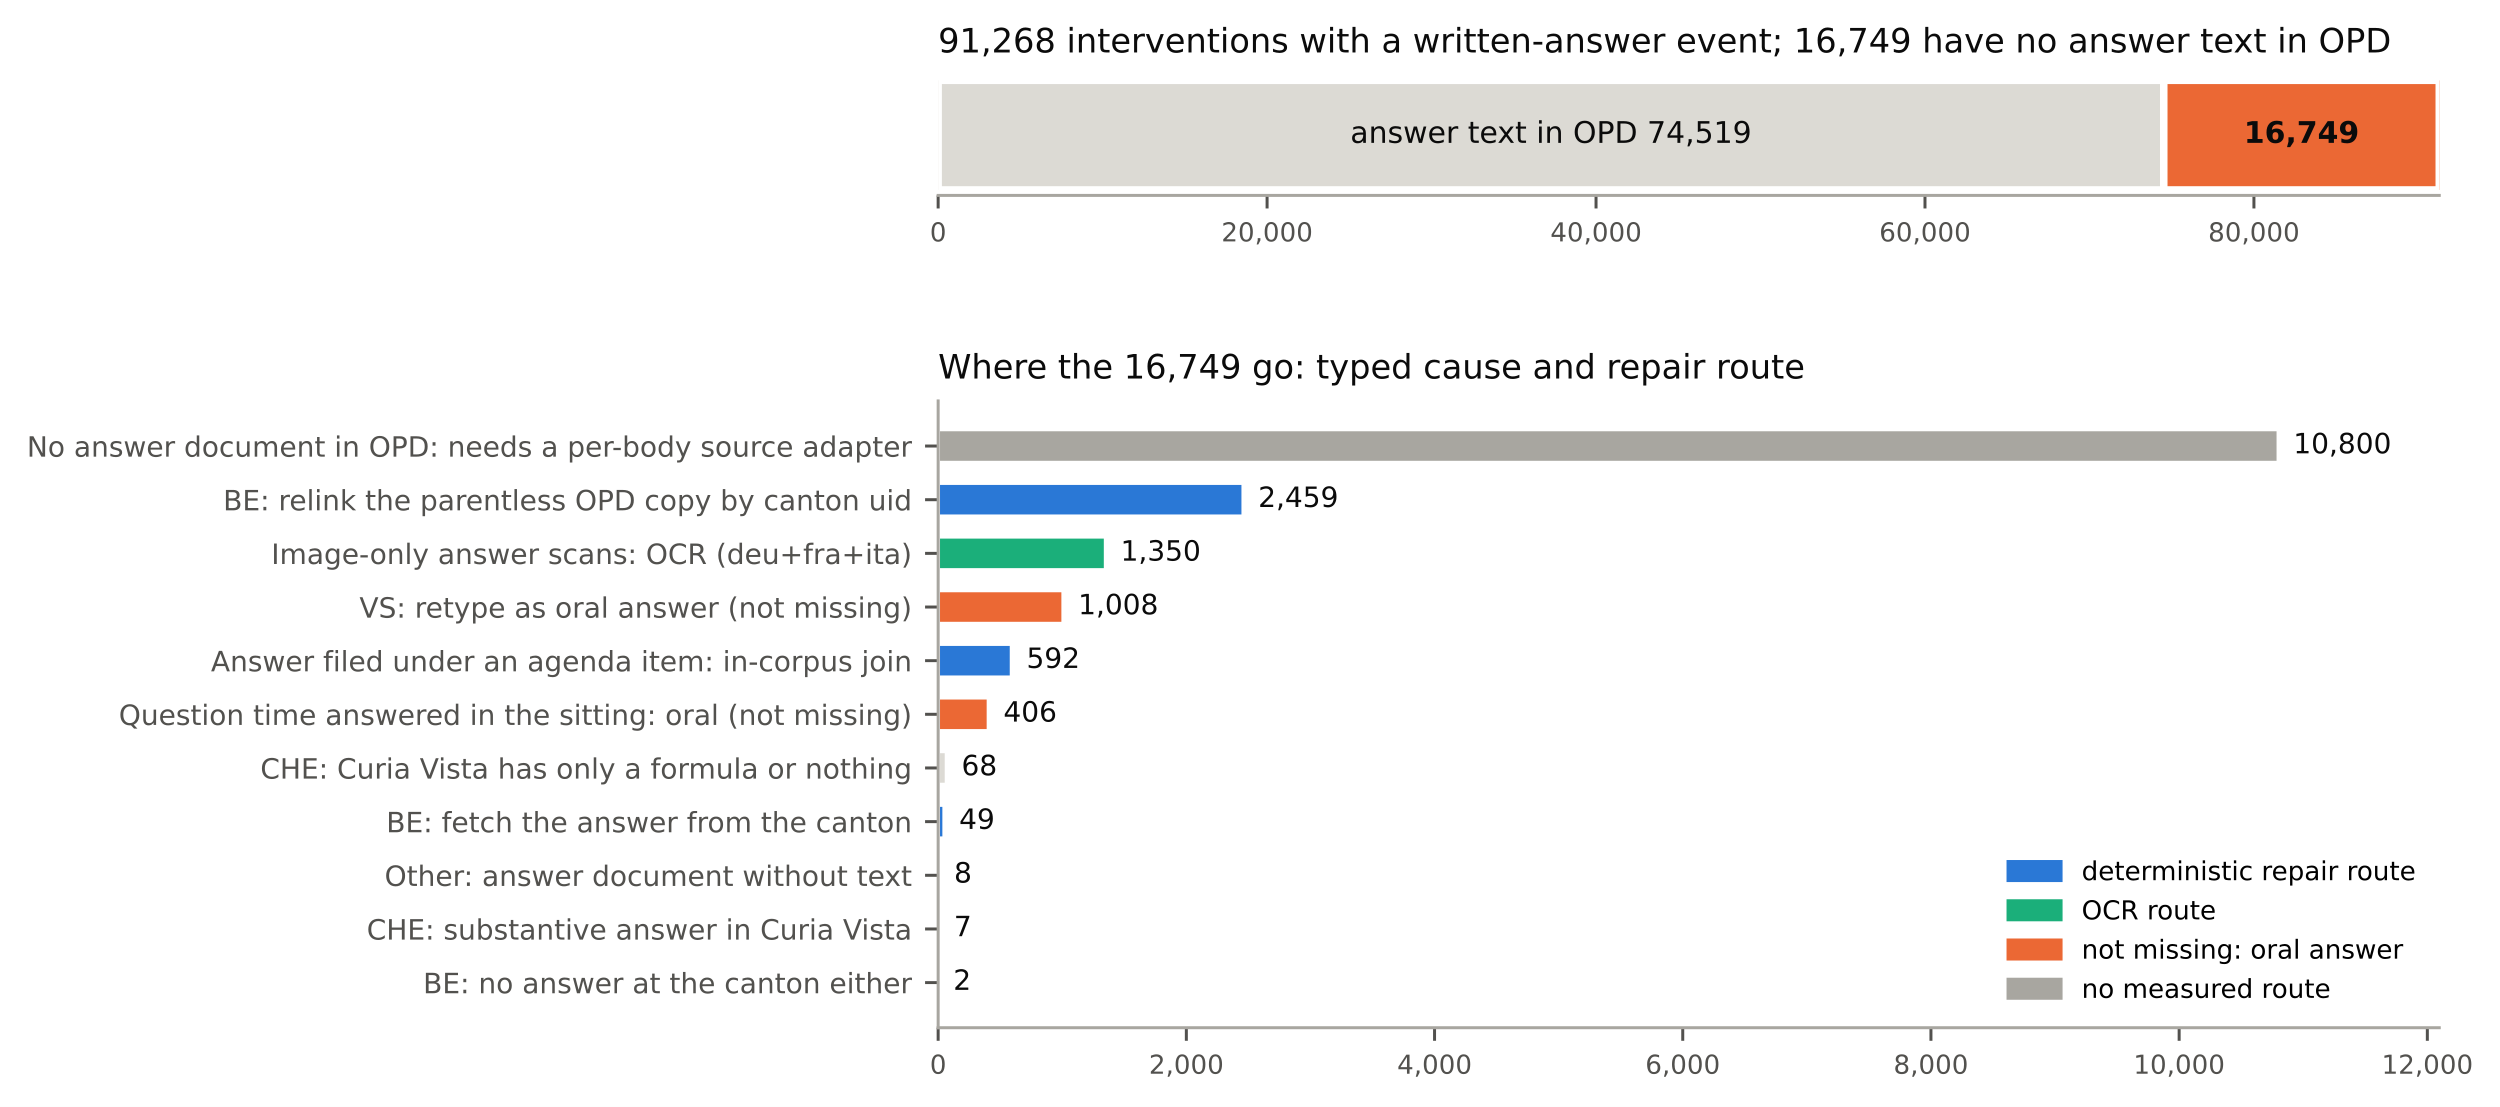
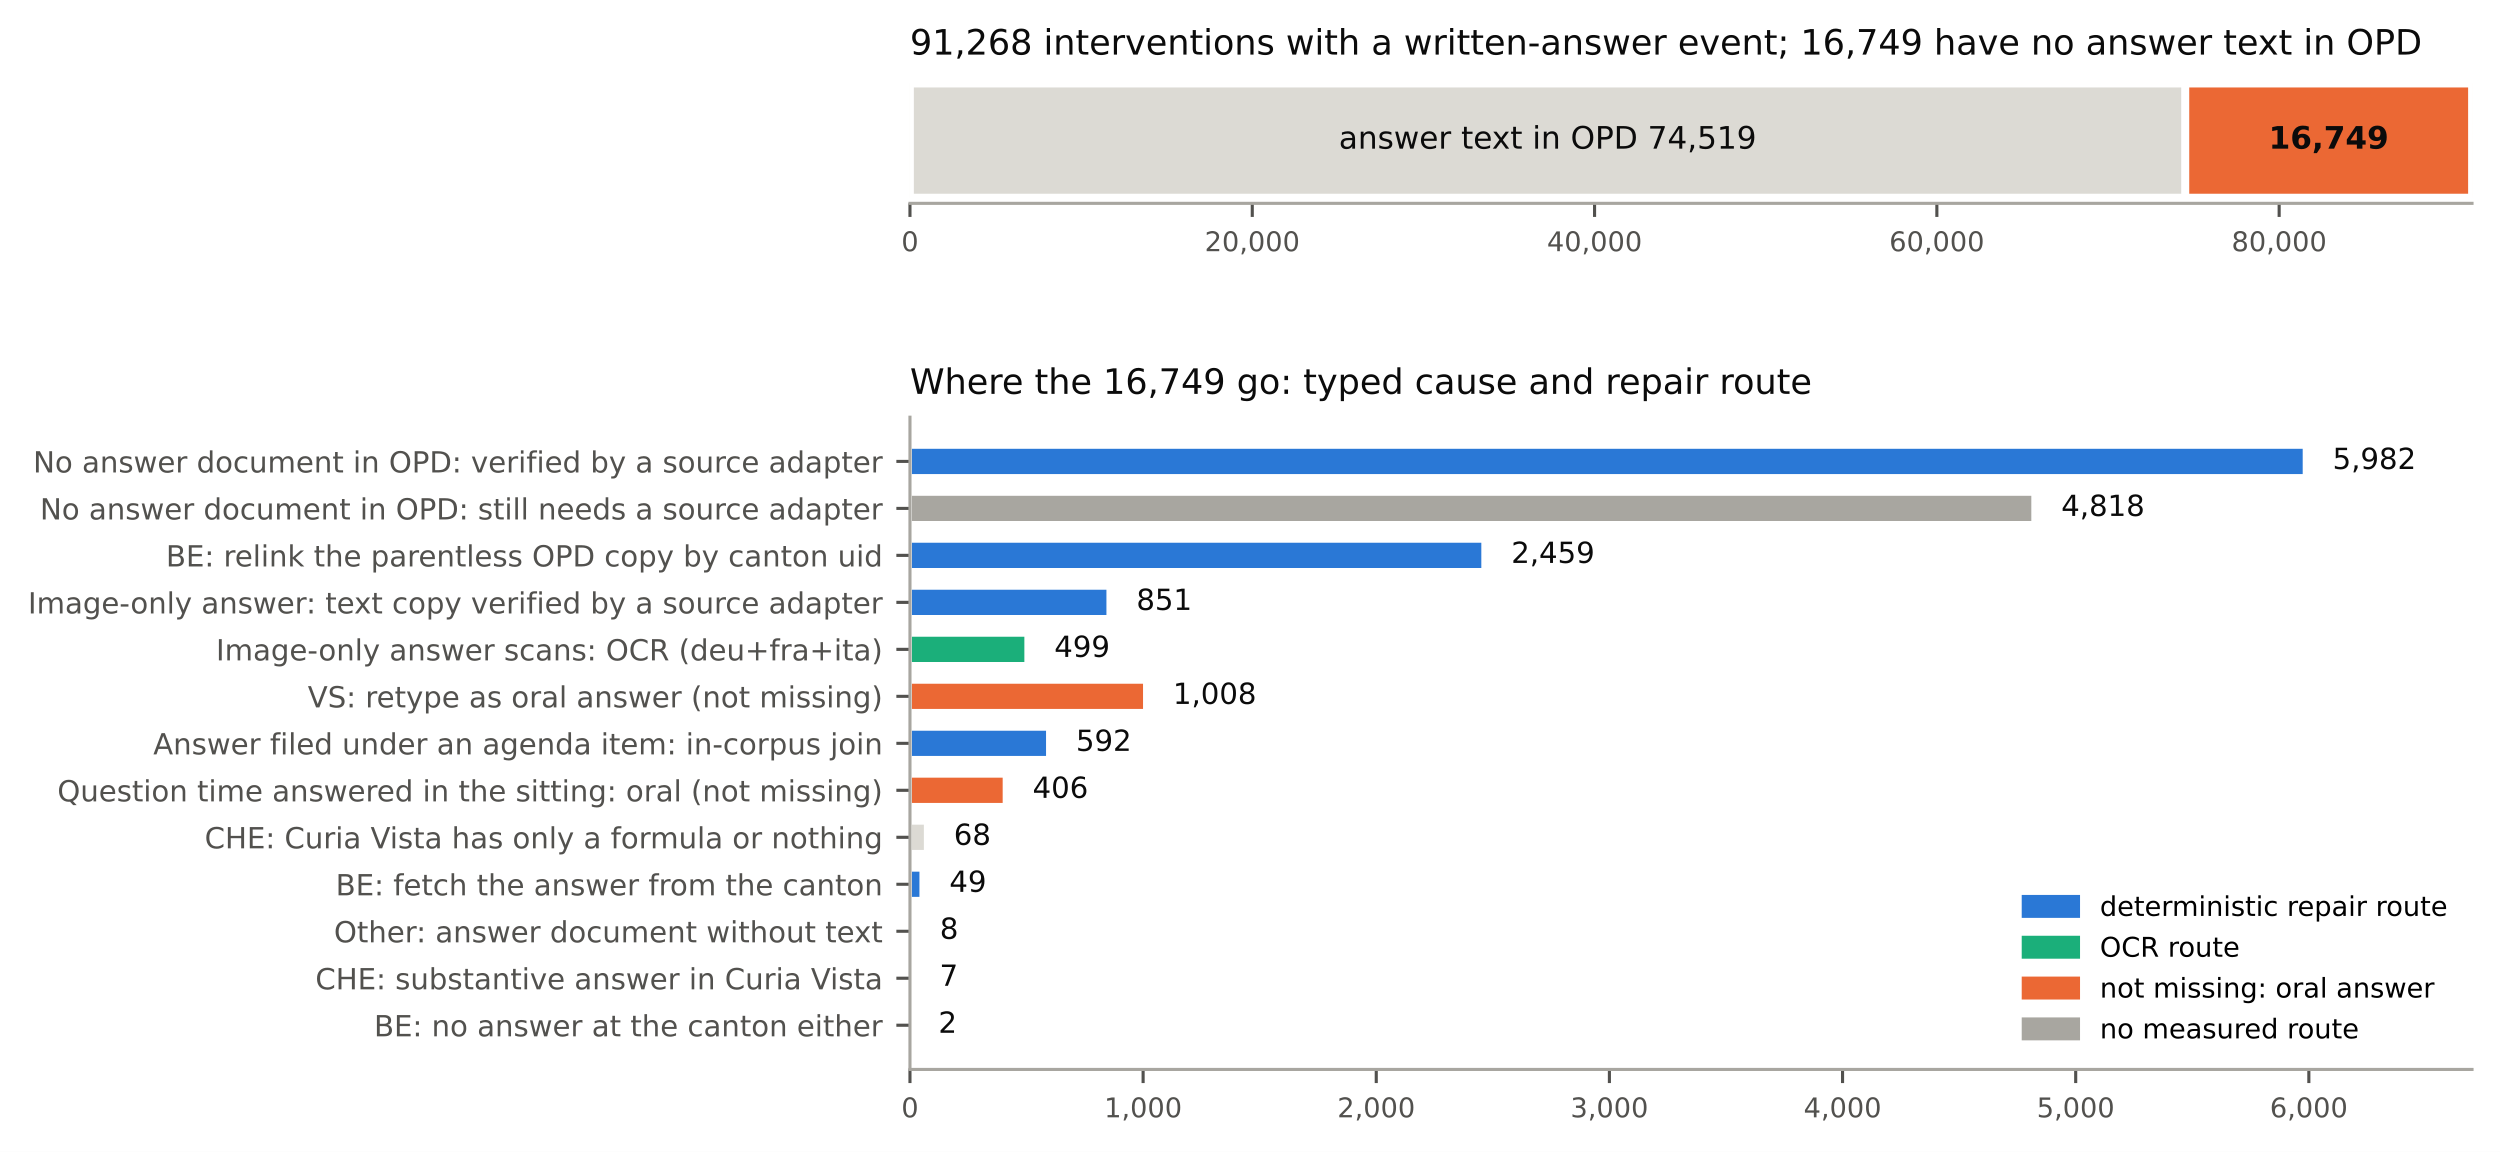
- <svg xmlns="http://www.w3.org/2000/svg" xmlns:xlink="http://www.w3.org/1999/xlink" width="669.107pt" height="296.263pt" viewBox="0 0 669.107 296.263" version="1.1">
+ <svg xmlns="http://www.w3.org/2000/svg" xmlns:xlink="http://www.w3.org/1999/xlink" width="643.005pt" height="296.263pt" viewBox="0 0 643.005 296.263" version="1.1">
  <defs>
    <style type="text/css">*{stroke-linejoin: round; stroke-linecap: butt}</style>
  </defs>
  <g id="figure_1">
    <g id="patch_1">
-       <path d="M 0 296.263  L 669.107 296.263  L 669.107 0  L 0 0  z " style="fill: #ffffff" />
+       <path d="M 0 296.263  L 643.005 296.263  L 643.005 0  L 0 0  z " style="fill: #ffffff" />
    </g>
    <g id="axes_1">
      <g id="patch_2">
-         <path d="M 251.089 52.3  L 652.849 52.3  L 652.849 20.039  L 251.089 20.039  z " style="fill: #ffffff" />
+         <path d="M 234.045 52.3  L 635.805 52.3  L 635.805 20.039  L 234.045 20.039  z " style="fill: #ffffff" />
      </g>
      <g id="patch_3">
-         <path d="M 251.089 50.833  L 579.12 50.833  L 579.12 21.505  L 251.089 21.505  z " clip-path="url(#p49eca5b227)" style="fill: #dcdad4; stroke: #ffffff; stroke-width: 2; stroke-linejoin: miter" />
+         <path d="M 234.045 50.833  L 562.076 50.833  L 562.076 21.505  L 234.045 21.505  z " clip-path="url(#pc0d82dc7ad)" style="fill: #dcdad4; stroke: #ffffff; stroke-width: 2; stroke-linejoin: miter" />
      </g>
      <g id="patch_4">
-         <path d="M 579.12 50.833  L 652.849 50.833  L 652.849 21.505  L 579.12 21.505  z " clip-path="url(#p49eca5b227)" style="fill: #eb6834; stroke: #ffffff; stroke-width: 2; stroke-linejoin: miter" />
+         <path d="M 562.076 50.833  L 635.805 50.833  L 635.805 21.505  L 562.076 21.505  z " clip-path="url(#pc0d82dc7ad)" style="fill: #eb6834; stroke: #ffffff; stroke-width: 2; stroke-linejoin: miter" />
      </g>
      <g id="matplotlib.axis_1">
        <g id="xtick_1">
          <g id="line2d_1">
            <defs>
-               <path id="macf5a3c491" d="M 0 0  L 0 3.5  " style="stroke: #52514e; stroke-width: 0.8" />
+               <path id="mb9e1daf8dc" d="M 0 0  L 0 3.5  " style="stroke: #52514e; stroke-width: 0.8" />
            </defs>
            <g>
-               <use xlink:href="#macf5a3c491" x="251.089" y="52.3" style="fill: #52514e; stroke: #52514e; stroke-width: 0.8" />
+               <use xlink:href="#mb9e1daf8dc" x="234.045" y="52.3" style="fill: #52514e; stroke: #52514e; stroke-width: 0.8" />
            </g>
          </g>
          <g id="text_1">
-             <text style="font-size: 7px; font-family: 'DejaVu Sans'; text-anchor: middle; fill: #52514e" x="251.089" y="64.618" transform="rotate(-0 251.0887 64.61805)">0</text>
+             <text style="font-size: 7px; font-family: 'DejaVu Sans'; text-anchor: middle; fill: #52514e" x="234.045" y="64.618" transform="rotate(-0 234.0449 64.61805)">0</text>
          </g>
        </g>
        <g id="xtick_2">
          <g id="line2d_2">
            <g>
-               <use xlink:href="#macf5a3c491" x="339.128" y="52.3" style="fill: #52514e; stroke: #52514e; stroke-width: 0.8" />
+               <use xlink:href="#mb9e1daf8dc" x="322.085" y="52.3" style="fill: #52514e; stroke: #52514e; stroke-width: 0.8" />
            </g>
          </g>
          <g id="text_2">
-             <text style="font-size: 7px; font-family: 'DejaVu Sans'; text-anchor: middle; fill: #52514e" x="339.128" y="64.618" transform="rotate(-0 339.1283 64.61805)">20,000</text>
+             <text style="font-size: 7px; font-family: 'DejaVu Sans'; text-anchor: middle; fill: #52514e" x="322.085" y="64.618" transform="rotate(-0 322.0845 64.61805)">20,000</text>
          </g>
        </g>
        <g id="xtick_3">
          <g id="line2d_3">
            <g>
-               <use xlink:href="#macf5a3c491" x="427.168" y="52.3" style="fill: #52514e; stroke: #52514e; stroke-width: 0.8" />
+               <use xlink:href="#mb9e1daf8dc" x="410.124" y="52.3" style="fill: #52514e; stroke: #52514e; stroke-width: 0.8" />
            </g>
          </g>
          <g id="text_3">
-             <text style="font-size: 7px; font-family: 'DejaVu Sans'; text-anchor: middle; fill: #52514e" x="427.168" y="64.618" transform="rotate(-0 427.1679 64.61805)">40,000</text>
+             <text style="font-size: 7px; font-family: 'DejaVu Sans'; text-anchor: middle; fill: #52514e" x="410.124" y="64.618" transform="rotate(-0 410.1242 64.61805)">40,000</text>
          </g>
        </g>
        <g id="xtick_4">
          <g id="line2d_4">
            <g>
-               <use xlink:href="#macf5a3c491" x="515.208" y="52.3" style="fill: #52514e; stroke: #52514e; stroke-width: 0.8" />
+               <use xlink:href="#mb9e1daf8dc" x="498.164" y="52.3" style="fill: #52514e; stroke: #52514e; stroke-width: 0.8" />
            </g>
          </g>
          <g id="text_4">
-             <text style="font-size: 7px; font-family: 'DejaVu Sans'; text-anchor: middle; fill: #52514e" x="515.208" y="64.618" transform="rotate(-0 515.2075 64.61805)">60,000</text>
+             <text style="font-size: 7px; font-family: 'DejaVu Sans'; text-anchor: middle; fill: #52514e" x="498.164" y="64.618" transform="rotate(-0 498.1638 64.61805)">60,000</text>
          </g>
        </g>
        <g id="xtick_5">
          <g id="line2d_5">
            <g>
-               <use xlink:href="#macf5a3c491" x="603.247" y="52.3" style="fill: #52514e; stroke: #52514e; stroke-width: 0.8" />
+               <use xlink:href="#mb9e1daf8dc" x="586.203" y="52.3" style="fill: #52514e; stroke: #52514e; stroke-width: 0.8" />
            </g>
          </g>
          <g id="text_5">
-             <text style="font-size: 7px; font-family: 'DejaVu Sans'; text-anchor: middle; fill: #52514e" x="603.247" y="64.618" transform="rotate(-0 603.2472 64.61805)">80,000</text>
+             <text style="font-size: 7px; font-family: 'DejaVu Sans'; text-anchor: middle; fill: #52514e" x="586.203" y="64.618" transform="rotate(-0 586.2034 64.61805)">80,000</text>
          </g>
        </g>
      </g>
      <g id="matplotlib.axis_2" />
      <g id="patch_5">
-         <path d="M 251.089 52.3  L 652.849 52.3  " style="fill: none; stroke: #a8a6a0; stroke-width: 0.8; stroke-linejoin: miter; stroke-linecap: square" />
+         <path d="M 234.045 52.3  L 635.805 52.3  " style="fill: none; stroke: #a8a6a0; stroke-width: 0.8; stroke-linejoin: miter; stroke-linecap: square" />
      </g>
      <g id="text_6">
-         <text style="font-size: 8px; font-family: 'DejaVu Sans'; text-anchor: middle; fill: #0b0b0b" x="415.104" y="38.248" transform="rotate(-0 415.1043 38.24758)">answer text in OPD  74,519</text>
+         <text style="font-size: 8px; font-family: 'DejaVu Sans'; text-anchor: middle; fill: #0b0b0b" x="398.061" y="38.248" transform="rotate(-0 398.0605 38.24758)">answer text in OPD  74,519</text>
      </g>
      <g id="text_7">
-         <text style="font-weight: 700; font-size: 8px; font-family: 'DejaVu Sans'; text-anchor: middle; fill: #0b0b0b" x="615.984" y="38.247" transform="rotate(-0 615.9843 38.24727)">16,749</text>
+         <text style="font-weight: 700; font-size: 8px; font-family: 'DejaVu Sans'; text-anchor: middle; fill: #0b0b0b" x="598.941" y="38.247" transform="rotate(-0 598.9405 38.24727)">16,749</text>
      </g>
      <g id="text_8">
-         <text style="font-size: 9px; font-family: 'DejaVu Sans'; text-anchor: start; fill: #0b0b0b" x="251.089" y="14.039" transform="rotate(-0 251.0887 14.03859)">91,268 interventions with a written-answer event; 16,749 have no answer text in OPD</text>
+         <text style="font-size: 9px; font-family: 'DejaVu Sans'; text-anchor: start; fill: #0b0b0b" x="234.045" y="14.039" transform="rotate(-0 234.0449 14.03859)">91,268 interventions with a written-answer event; 16,749 have no answer text in OPD</text>
      </g>
    </g>
    <g id="axes_2">
      <g id="patch_6">
-         <path d="M 251.089 275.063  L 652.849 275.063  L 652.849 107.305  L 251.089 107.305  z " style="fill: #ffffff" />
+         <path d="M 234.045 275.063  L 635.805 275.063  L 635.805 107.305  L 234.045 107.305  z " style="fill: #ffffff" />
      </g>
      <g id="patch_7">
-         <path d="M 251.089 123.834  L 609.803 123.834  L 609.803 114.93  L 251.089 114.93  z " clip-path="url(#peb81fb4549)" style="fill: #a8a6a0; stroke: #ffffff; stroke-linejoin: miter" />
+         <path d="M 234.045 122.423  L 592.759 122.423  L 592.759 114.93  L 234.045 114.93  z " clip-path="url(#p310a9b867b)" style="fill: #2a78d6; stroke: #ffffff; stroke-linejoin: miter" />
      </g>
      <g id="patch_8">
-         <path d="M 251.089 138.194  L 332.763 138.194  L 332.763 129.291  L 251.089 129.291  z " clip-path="url(#peb81fb4549)" style="fill: #2a78d6; stroke: #ffffff; stroke-linejoin: miter" />
+         <path d="M 234.045 134.507  L 522.959 134.507  L 522.959 127.015  L 234.045 127.015  z " clip-path="url(#p310a9b867b)" style="fill: #a8a6a0; stroke: #ffffff; stroke-linejoin: miter" />
      </g>
      <g id="patch_9">
-         <path d="M 251.089 152.554  L 295.928 152.554  L 295.928 143.651  L 251.089 143.651  z " clip-path="url(#peb81fb4549)" style="fill: #1baf7a; stroke: #ffffff; stroke-linejoin: miter" />
+         <path d="M 234.045 146.592  L 381.5 146.592  L 381.5 139.099  L 234.045 139.099  z " clip-path="url(#p310a9b867b)" style="fill: #2a78d6; stroke: #ffffff; stroke-linejoin: miter" />
      </g>
      <g id="patch_10">
-         <path d="M 251.089 166.915  L 284.569 166.915  L 284.569 158.011  L 251.089 158.011  z " clip-path="url(#peb81fb4549)" style="fill: #eb6834; stroke: #ffffff; stroke-linejoin: miter" />
+         <path d="M 234.045 158.676  L 285.076 158.676  L 285.076 151.184  L 234.045 151.184  z " clip-path="url(#p310a9b867b)" style="fill: #2a78d6; stroke: #ffffff; stroke-linejoin: miter" />
      </g>
      <g id="patch_11">
-         <path d="M 251.089 181.275  L 270.752 181.275  L 270.752 172.372  L 251.089 172.372  z " clip-path="url(#peb81fb4549)" style="fill: #2a78d6; stroke: #ffffff; stroke-linejoin: miter" />
+         <path d="M 234.045 170.761  L 263.968 170.761  L 263.968 163.268  L 234.045 163.268  z " clip-path="url(#p310a9b867b)" style="fill: #1baf7a; stroke: #ffffff; stroke-linejoin: miter" />
      </g>
      <g id="patch_12">
-         <path d="M 251.089 195.635  L 264.574 195.635  L 264.574 186.732  L 251.089 186.732  z " clip-path="url(#peb81fb4549)" style="fill: #eb6834; stroke: #ffffff; stroke-linejoin: miter" />
+         <path d="M 234.045 182.845  L 294.49 182.845  L 294.49 175.353  L 234.045 175.353  z " clip-path="url(#p310a9b867b)" style="fill: #eb6834; stroke: #ffffff; stroke-linejoin: miter" />
      </g>
      <g id="patch_13">
-         <path d="M 251.089 209.996  L 253.347 209.996  L 253.347 201.092  L 251.089 201.092  z " clip-path="url(#peb81fb4549)" style="fill: #dcdad4; stroke: #ffffff; stroke-linejoin: miter" />
+         <path d="M 234.045 194.93  L 269.545 194.93  L 269.545 187.438  L 234.045 187.438  z " clip-path="url(#p310a9b867b)" style="fill: #2a78d6; stroke: #ffffff; stroke-linejoin: miter" />
      </g>
      <g id="patch_14">
-         <path d="M 251.089 224.356  L 252.716 224.356  L 252.716 215.453  L 251.089 215.453  z " clip-path="url(#peb81fb4549)" style="fill: #2a78d6; stroke: #ffffff; stroke-linejoin: miter" />
+         <path d="M 234.045 207.014  L 258.391 207.014  L 258.391 199.522  L 234.045 199.522  z " clip-path="url(#p310a9b867b)" style="fill: #eb6834; stroke: #ffffff; stroke-linejoin: miter" />
      </g>
      <g id="patch_15">
-         <path d="M 251.089 238.717  L 251.354 238.717  L 251.354 229.813  L 251.089 229.813  z " clip-path="url(#peb81fb4549)" style="fill: #dcdad4; stroke: #ffffff; stroke-linejoin: miter" />
+         <path d="M 234.045 219.099  L 238.123 219.099  L 238.123 211.607  L 234.045 211.607  z " clip-path="url(#p310a9b867b)" style="fill: #dcdad4; stroke: #ffffff; stroke-linejoin: miter" />
      </g>
      <g id="patch_16">
-         <path d="M 251.089 253.077  L 251.321 253.077  L 251.321 244.173  L 251.089 244.173  z " clip-path="url(#peb81fb4549)" style="fill: #2a78d6; stroke: #ffffff; stroke-linejoin: miter" />
+         <path d="M 234.045 231.184  L 236.983 231.184  L 236.983 223.691  L 234.045 223.691  z " clip-path="url(#p310a9b867b)" style="fill: #2a78d6; stroke: #ffffff; stroke-linejoin: miter" />
      </g>
      <g id="patch_17">
-         <path d="M 251.089 267.437  L 251.155 267.437  L 251.155 258.534  L 251.089 258.534  z " clip-path="url(#peb81fb4549)" style="fill: #dcdad4; stroke: #ffffff; stroke-linejoin: miter" />
+         <path d="M 234.045 243.268  L 234.525 243.268  L 234.525 235.776  L 234.045 235.776  z " clip-path="url(#p310a9b867b)" style="fill: #dcdad4; stroke: #ffffff; stroke-linejoin: miter" />
+       </g>
+       <g id="patch_18">
+         <path d="M 234.045 255.353  L 234.465 255.353  L 234.465 247.86  L 234.045 247.86  z " clip-path="url(#p310a9b867b)" style="fill: #2a78d6; stroke: #ffffff; stroke-linejoin: miter" />
+       </g>
+       <g id="patch_19">
+         <path d="M 234.045 267.437  L 234.165 267.437  L 234.165 259.945  L 234.045 259.945  z " clip-path="url(#p310a9b867b)" style="fill: #dcdad4; stroke: #ffffff; stroke-linejoin: miter" />
      </g>
      <g id="matplotlib.axis_3">
        <g id="xtick_6">
          <g id="line2d_6">
            <g>
-               <use xlink:href="#macf5a3c491" x="251.089" y="275.063" style="fill: #52514e; stroke: #52514e; stroke-width: 0.8" />
+               <use xlink:href="#mb9e1daf8dc" x="234.045" y="275.063" style="fill: #52514e; stroke: #52514e; stroke-width: 0.8" />
            </g>
          </g>
          <g id="text_9">
-             <text style="font-size: 7px; font-family: 'DejaVu Sans'; text-anchor: middle; fill: #52514e" x="251.089" y="287.381" transform="rotate(-0 251.0887 287.381)">0</text>
+             <text style="font-size: 7px; font-family: 'DejaVu Sans'; text-anchor: middle; fill: #52514e" x="234.045" y="287.381" transform="rotate(-0 234.0449 287.381)">0</text>
          </g>
        </g>
        <g id="xtick_7">
          <g id="line2d_7">
            <g>
-               <use xlink:href="#macf5a3c491" x="317.517" y="275.063" style="fill: #52514e; stroke: #52514e; stroke-width: 0.8" />
+               <use xlink:href="#mb9e1daf8dc" x="294.011" y="275.063" style="fill: #52514e; stroke: #52514e; stroke-width: 0.8" />
            </g>
          </g>
          <g id="text_10">
-             <text style="font-size: 7px; font-family: 'DejaVu Sans'; text-anchor: middle; fill: #52514e" x="317.517" y="287.381" transform="rotate(-0 317.5172 287.381)">2,000</text>
+             <text style="font-size: 7px; font-family: 'DejaVu Sans'; text-anchor: middle; fill: #52514e" x="294.011" y="287.381" transform="rotate(-0 294.0105 287.381)">1,000</text>
          </g>
        </g>
        <g id="xtick_8">
          <g id="line2d_8">
            <g>
-               <use xlink:href="#macf5a3c491" x="383.946" y="275.063" style="fill: #52514e; stroke: #52514e; stroke-width: 0.8" />
+               <use xlink:href="#mb9e1daf8dc" x="353.976" y="275.063" style="fill: #52514e; stroke: #52514e; stroke-width: 0.8" />
            </g>
          </g>
          <g id="text_11">
-             <text style="font-size: 7px; font-family: 'DejaVu Sans'; text-anchor: middle; fill: #52514e" x="383.946" y="287.381" transform="rotate(-0 383.9458 287.381)">4,000</text>
+             <text style="font-size: 7px; font-family: 'DejaVu Sans'; text-anchor: middle; fill: #52514e" x="353.976" y="287.381" transform="rotate(-0 353.9761 287.381)">2,000</text>
          </g>
        </g>
        <g id="xtick_9">
          <g id="line2d_9">
            <g>
-               <use xlink:href="#macf5a3c491" x="450.374" y="275.063" style="fill: #52514e; stroke: #52514e; stroke-width: 0.8" />
+               <use xlink:href="#mb9e1daf8dc" x="413.942" y="275.063" style="fill: #52514e; stroke: #52514e; stroke-width: 0.8" />
            </g>
          </g>
          <g id="text_12">
-             <text style="font-size: 7px; font-family: 'DejaVu Sans'; text-anchor: middle; fill: #52514e" x="450.374" y="287.381" transform="rotate(-0 450.3744 287.381)">6,000</text>
+             <text style="font-size: 7px; font-family: 'DejaVu Sans'; text-anchor: middle; fill: #52514e" x="413.942" y="287.381" transform="rotate(-0 413.9418 287.381)">3,000</text>
          </g>
        </g>
        <g id="xtick_10">
          <g id="line2d_10">
            <g>
-               <use xlink:href="#macf5a3c491" x="516.803" y="275.063" style="fill: #52514e; stroke: #52514e; stroke-width: 0.8" />
+               <use xlink:href="#mb9e1daf8dc" x="473.907" y="275.063" style="fill: #52514e; stroke: #52514e; stroke-width: 0.8" />
            </g>
          </g>
          <g id="text_13">
-             <text style="font-size: 7px; font-family: 'DejaVu Sans'; text-anchor: middle; fill: #52514e" x="516.803" y="287.381" transform="rotate(-0 516.803 287.381)">8,000</text>
+             <text style="font-size: 7px; font-family: 'DejaVu Sans'; text-anchor: middle; fill: #52514e" x="473.907" y="287.381" transform="rotate(-0 473.9074 287.381)">4,000</text>
          </g>
        </g>
        <g id="xtick_11">
          <g id="line2d_11">
            <g>
-               <use xlink:href="#macf5a3c491" x="583.232" y="275.063" style="fill: #52514e; stroke: #52514e; stroke-width: 0.8" />
+               <use xlink:href="#mb9e1daf8dc" x="533.873" y="275.063" style="fill: #52514e; stroke: #52514e; stroke-width: 0.8" />
            </g>
          </g>
          <g id="text_14">
-             <text style="font-size: 7px; font-family: 'DejaVu Sans'; text-anchor: middle; fill: #52514e" x="583.232" y="287.381" transform="rotate(-0 583.2315 287.381)">10,000</text>
+             <text style="font-size: 7px; font-family: 'DejaVu Sans'; text-anchor: middle; fill: #52514e" x="533.873" y="287.381" transform="rotate(-0 533.873 287.381)">5,000</text>
          </g>
        </g>
        <g id="xtick_12">
          <g id="line2d_12">
            <g>
-               <use xlink:href="#macf5a3c491" x="649.66" y="275.063" style="fill: #52514e; stroke: #52514e; stroke-width: 0.8" />
+               <use xlink:href="#mb9e1daf8dc" x="593.839" y="275.063" style="fill: #52514e; stroke: #52514e; stroke-width: 0.8" />
            </g>
          </g>
          <g id="text_15">
-             <text style="font-size: 7px; font-family: 'DejaVu Sans'; text-anchor: middle; fill: #52514e" x="649.66" y="287.381" transform="rotate(-0 649.6601 287.381)">12,000</text>
+             <text style="font-size: 7px; font-family: 'DejaVu Sans'; text-anchor: middle; fill: #52514e" x="593.839" y="287.381" transform="rotate(-0 593.8386 287.381)">6,000</text>
          </g>
        </g>
      </g>
      <g id="matplotlib.axis_4">
        <g id="ytick_1">
          <g id="line2d_13">
            <defs>
-               <path id="mca4e0c3e15" d="M 0 0  L -3.5 0  " style="stroke: #52514e; stroke-width: 0.8" />
+               <path id="m18fba0c525" d="M 0 0  L -3.5 0  " style="stroke: #52514e; stroke-width: 0.8" />
            </defs>
            <g>
-               <use xlink:href="#mca4e0c3e15" x="251.089" y="119.382" style="fill: #52514e; stroke: #52514e; stroke-width: 0.8" />
+               <use xlink:href="#m18fba0c525" x="234.045" y="118.676" style="fill: #52514e; stroke: #52514e; stroke-width: 0.8" />
            </g>
          </g>
          <g id="text_16">
-             <text style="font-size: 7.5px; font-family: 'DejaVu Sans'; text-anchor: end; fill: #52514e" x="244.089" y="122.231" transform="rotate(-0 244.0887 122.2313)">No answer document in OPD: needs a per-body source adapter</text>
+             <text style="font-size: 7.5px; font-family: 'DejaVu Sans'; text-anchor: end; fill: #52514e" x="227.045" y="121.526" transform="rotate(-0 227.0449 121.5258)">No answer document in OPD: verified by a source adapter</text>
          </g>
        </g>
        <g id="ytick_2">
          <g id="line2d_14">
            <g>
-               <use xlink:href="#mca4e0c3e15" x="251.089" y="133.742" style="fill: #52514e; stroke: #52514e; stroke-width: 0.8" />
+               <use xlink:href="#m18fba0c525" x="234.045" y="130.761" style="fill: #52514e; stroke: #52514e; stroke-width: 0.8" />
            </g>
          </g>
          <g id="text_17">
-             <text style="font-size: 7.5px; font-family: 'DejaVu Sans'; text-anchor: end; fill: #52514e" x="244.089" y="136.592" transform="rotate(-0 244.0887 136.5917)">BE: relink the parentless OPD copy by canton uid</text>
+             <text style="font-size: 7.5px; font-family: 'DejaVu Sans'; text-anchor: end; fill: #52514e" x="227.045" y="133.61" transform="rotate(-0 227.0449 133.6104)">No answer document in OPD: still needs a source adapter</text>
          </g>
        </g>
        <g id="ytick_3">
          <g id="line2d_15">
            <g>
-               <use xlink:href="#mca4e0c3e15" x="251.089" y="148.103" style="fill: #52514e; stroke: #52514e; stroke-width: 0.8" />
+               <use xlink:href="#m18fba0c525" x="234.045" y="142.846" style="fill: #52514e; stroke: #52514e; stroke-width: 0.8" />
            </g>
          </g>
          <g id="text_18">
-             <text style="font-size: 7.5px; font-family: 'DejaVu Sans'; text-anchor: end; fill: #52514e" x="244.089" y="150.952" transform="rotate(-0 244.0887 150.9521)">Image-only answer scans: OCR (deu+fra+ita)</text>
+             <text style="font-size: 7.5px; font-family: 'DejaVu Sans'; text-anchor: end; fill: #52514e" x="227.045" y="145.695" transform="rotate(-0 227.0449 145.6949)">BE: relink the parentless OPD copy by canton uid</text>
          </g>
        </g>
        <g id="ytick_4">
          <g id="line2d_16">
            <g>
-               <use xlink:href="#mca4e0c3e15" x="251.089" y="162.463" style="fill: #52514e; stroke: #52514e; stroke-width: 0.8" />
+               <use xlink:href="#m18fba0c525" x="234.045" y="154.93" style="fill: #52514e; stroke: #52514e; stroke-width: 0.8" />
            </g>
          </g>
          <g id="text_19">
-             <text style="font-size: 7.5px; font-family: 'DejaVu Sans'; text-anchor: end; fill: #52514e" x="244.089" y="165.312" transform="rotate(-0 244.0887 165.3124)">VS: retype as oral answer (not missing)</text>
+             <text style="font-size: 7.5px; font-family: 'DejaVu Sans'; text-anchor: end; fill: #52514e" x="227.045" y="157.779" transform="rotate(-0 227.0449 157.7795)">Image-only answer: text copy verified by a source adapter</text>
          </g>
        </g>
        <g id="ytick_5">
          <g id="line2d_17">
            <g>
-               <use xlink:href="#mca4e0c3e15" x="251.089" y="176.823" style="fill: #52514e; stroke: #52514e; stroke-width: 0.8" />
+               <use xlink:href="#m18fba0c525" x="234.045" y="167.015" style="fill: #52514e; stroke: #52514e; stroke-width: 0.8" />
            </g>
          </g>
          <g id="text_20">
-             <text style="font-size: 7.5px; font-family: 'DejaVu Sans'; text-anchor: end; fill: #52514e" x="244.089" y="179.673" transform="rotate(-0 244.0887 179.6728)">Answer filed under an agenda item: in-corpus join</text>
+             <text style="font-size: 7.5px; font-family: 'DejaVu Sans'; text-anchor: end; fill: #52514e" x="227.045" y="169.864" transform="rotate(-0 227.0449 169.864)">Image-only answer scans: OCR (deu+fra+ita)</text>
          </g>
        </g>
        <g id="ytick_6">
          <g id="line2d_18">
            <g>
-               <use xlink:href="#mca4e0c3e15" x="251.089" y="191.184" style="fill: #52514e; stroke: #52514e; stroke-width: 0.8" />
+               <use xlink:href="#m18fba0c525" x="234.045" y="179.099" style="fill: #52514e; stroke: #52514e; stroke-width: 0.8" />
            </g>
          </g>
          <g id="text_21">
-             <text style="font-size: 7.5px; font-family: 'DejaVu Sans'; text-anchor: end; fill: #52514e" x="244.089" y="194.033" transform="rotate(-0 244.0887 194.0331)">Question time answered in the sitting: oral (not missing)</text>
+             <text style="font-size: 7.5px; font-family: 'DejaVu Sans'; text-anchor: end; fill: #52514e" x="227.045" y="181.949" transform="rotate(-0 227.0449 181.9486)">VS: retype as oral answer (not missing)</text>
          </g>
        </g>
        <g id="ytick_7">
          <g id="line2d_19">
            <g>
-               <use xlink:href="#mca4e0c3e15" x="251.089" y="205.544" style="fill: #52514e; stroke: #52514e; stroke-width: 0.8" />
+               <use xlink:href="#m18fba0c525" x="234.045" y="191.184" style="fill: #52514e; stroke: #52514e; stroke-width: 0.8" />
            </g>
          </g>
          <g id="text_22">
-             <text style="font-size: 7.5px; font-family: 'DejaVu Sans'; text-anchor: end; fill: #52514e" x="244.089" y="208.394" transform="rotate(-0 244.0887 208.3935)">CHE: Curia Vista has only a formula or nothing</text>
+             <text style="font-size: 7.5px; font-family: 'DejaVu Sans'; text-anchor: end; fill: #52514e" x="227.045" y="194.033" transform="rotate(-0 227.0449 194.0331)">Answer filed under an agenda item: in-corpus join</text>
          </g>
        </g>
        <g id="ytick_8">
          <g id="line2d_20">
            <g>
-               <use xlink:href="#mca4e0c3e15" x="251.089" y="219.904" style="fill: #52514e; stroke: #52514e; stroke-width: 0.8" />
+               <use xlink:href="#m18fba0c525" x="234.045" y="203.268" style="fill: #52514e; stroke: #52514e; stroke-width: 0.8" />
            </g>
          </g>
          <g id="text_23">
-             <text style="font-size: 7.5px; font-family: 'DejaVu Sans'; text-anchor: end; fill: #52514e" x="244.089" y="222.754" transform="rotate(-0 244.0887 222.7539)">BE: fetch the answer from the canton</text>
+             <text style="font-size: 7.5px; font-family: 'DejaVu Sans'; text-anchor: end; fill: #52514e" x="227.045" y="206.118" transform="rotate(-0 227.0449 206.1177)">Question time answered in the sitting: oral (not missing)</text>
          </g>
        </g>
        <g id="ytick_9">
          <g id="line2d_21">
            <g>
-               <use xlink:href="#mca4e0c3e15" x="251.089" y="234.265" style="fill: #52514e; stroke: #52514e; stroke-width: 0.8" />
+               <use xlink:href="#m18fba0c525" x="234.045" y="215.353" style="fill: #52514e; stroke: #52514e; stroke-width: 0.8" />
            </g>
          </g>
          <g id="text_24">
-             <text style="font-size: 7.5px; font-family: 'DejaVu Sans'; text-anchor: end; fill: #52514e" x="244.089" y="237.114" transform="rotate(-0 244.0887 237.1142)">Other: answer document without text</text>
+             <text style="font-size: 7.5px; font-family: 'DejaVu Sans'; text-anchor: end; fill: #52514e" x="227.045" y="218.202" transform="rotate(-0 227.0449 218.2022)">CHE: Curia Vista has only a formula or nothing</text>
          </g>
        </g>
        <g id="ytick_10">
          <g id="line2d_22">
            <g>
-               <use xlink:href="#mca4e0c3e15" x="251.089" y="248.625" style="fill: #52514e; stroke: #52514e; stroke-width: 0.8" />
+               <use xlink:href="#m18fba0c525" x="234.045" y="227.437" style="fill: #52514e; stroke: #52514e; stroke-width: 0.8" />
            </g>
          </g>
          <g id="text_25">
-             <text style="font-size: 7.5px; font-family: 'DejaVu Sans'; text-anchor: end; fill: #52514e" x="244.089" y="251.475" transform="rotate(-0 244.0887 251.4746)">CHE: substantive answer in Curia Vista</text>
+             <text style="font-size: 7.5px; font-family: 'DejaVu Sans'; text-anchor: end; fill: #52514e" x="227.045" y="230.287" transform="rotate(-0 227.0449 230.2868)">BE: fetch the answer from the canton</text>
          </g>
        </g>
        <g id="ytick_11">
          <g id="line2d_23">
            <g>
-               <use xlink:href="#mca4e0c3e15" x="251.089" y="262.986" style="fill: #52514e; stroke: #52514e; stroke-width: 0.8" />
+               <use xlink:href="#m18fba0c525" x="234.045" y="239.522" style="fill: #52514e; stroke: #52514e; stroke-width: 0.8" />
            </g>
          </g>
          <g id="text_26">
-             <text style="font-size: 7.5px; font-family: 'DejaVu Sans'; text-anchor: end; fill: #52514e" x="244.089" y="265.835" transform="rotate(-0 244.0887 265.8349)">BE: no answer at the canton either</text>
-           </g>
-         </g>
-       </g>
-       <g id="patch_18">
-         <path d="M 251.089 275.063  L 251.089 107.305  " style="fill: none; stroke: #a8a6a0; stroke-width: 0.8; stroke-linejoin: miter; stroke-linecap: square" />
-       </g>
-       <g id="patch_19">
-         <path d="M 251.089 275.063  L 652.849 275.063  " style="fill: none; stroke: #a8a6a0; stroke-width: 0.8; stroke-linejoin: miter; stroke-linecap: square" />
-       </g>
-       <g id="text_27">
-         <text style="font-size: 7.5px; font-family: 'DejaVu Sans'; text-anchor: start; fill: #0b0b0b" x="613.789" y="121.33" transform="rotate(-0 613.7887 121.3302)">10,800</text>
-       </g>
-       <g id="text_28">
-         <text style="font-size: 7.5px; font-family: 'DejaVu Sans'; text-anchor: start; fill: #0b0b0b" x="336.748" y="135.691" transform="rotate(-0 336.7483 135.6905)">2,459</text>
+             <text style="font-size: 7.5px; font-family: 'DejaVu Sans'; text-anchor: end; fill: #52514e" x="227.045" y="242.371" transform="rotate(-0 227.0449 242.3713)">Other: answer document without text</text>
+           </g>
+         </g>
+         <g id="ytick_12">
+           <g id="line2d_24">
+             <g>
+               <use xlink:href="#m18fba0c525" x="234.045" y="251.606" style="fill: #52514e; stroke: #52514e; stroke-width: 0.8" />
+             </g>
+           </g>
+           <g id="text_27">
+             <text style="font-size: 7.5px; font-family: 'DejaVu Sans'; text-anchor: end; fill: #52514e" x="227.045" y="254.456" transform="rotate(-0 227.0449 254.4559)">CHE: substantive answer in Curia Vista</text>
+           </g>
+         </g>
+         <g id="ytick_13">
+           <g id="line2d_25">
+             <g>
+               <use xlink:href="#m18fba0c525" x="234.045" y="263.691" style="fill: #52514e; stroke: #52514e; stroke-width: 0.8" />
+             </g>
+           </g>
+           <g id="text_28">
+             <text style="font-size: 7.5px; font-family: 'DejaVu Sans'; text-anchor: end; fill: #52514e" x="227.045" y="266.54" transform="rotate(-0 227.0449 266.5404)">BE: no answer at the canton either</text>
+           </g>
+         </g>
+       </g>
+       <g id="patch_20">
+         <path d="M 234.045 275.063  L 234.045 107.305  " style="fill: none; stroke: #a8a6a0; stroke-width: 0.8; stroke-linejoin: miter; stroke-linecap: square" />
+       </g>
+       <g id="patch_21">
+         <path d="M 234.045 275.063  L 635.805 275.063  " style="fill: none; stroke: #a8a6a0; stroke-width: 0.8; stroke-linejoin: miter; stroke-linecap: square" />
      </g>
      <g id="text_29">
-         <text style="font-size: 7.5px; font-family: 'DejaVu Sans'; text-anchor: start; fill: #0b0b0b" x="299.914" y="150.051" transform="rotate(-0 299.9137 150.0509)">1,350</text>
+         <text style="font-size: 7.5px; font-family: 'DejaVu Sans'; text-anchor: start; fill: #0b0b0b" x="599.955" y="120.625" transform="rotate(-0 599.9551 120.6247)">5,982</text>
      </g>
      <g id="text_30">
-         <text style="font-size: 7.5px; font-family: 'DejaVu Sans'; text-anchor: start; fill: #0b0b0b" x="288.554" y="164.411" transform="rotate(-0 288.5544 164.4113)">1,008</text>
+         <text style="font-size: 7.5px; font-family: 'DejaVu Sans'; text-anchor: start; fill: #0b0b0b" x="530.155" y="132.709" transform="rotate(-0 530.1551 132.7092)">4,818</text>
      </g>
      <g id="text_31">
-         <text style="font-size: 7.5px; font-family: 'DejaVu Sans'; text-anchor: start; fill: #0b0b0b" x="274.737" y="178.772" transform="rotate(-0 274.7372 178.7716)">592</text>
+         <text style="font-size: 7.5px; font-family: 'DejaVu Sans'; text-anchor: start; fill: #0b0b0b" x="388.696" y="144.794" transform="rotate(-0 388.6962 144.7938)">2,459</text>
      </g>
      <g id="text_32">
-         <text style="font-size: 7.5px; font-family: 'DejaVu Sans'; text-anchor: start; fill: #0b0b0b" x="268.559" y="193.132" transform="rotate(-0 268.5594 193.132)">406</text>
+         <text style="font-size: 7.5px; font-family: 'DejaVu Sans'; text-anchor: start; fill: #0b0b0b" x="292.272" y="156.878" transform="rotate(-0 292.2715 156.8783)">851</text>
      </g>
      <g id="text_33">
-         <text style="font-size: 7.5px; font-family: 'DejaVu Sans'; text-anchor: start; fill: #0b0b0b" x="257.333" y="207.492" transform="rotate(-0 257.333 207.4923)">68</text>
+         <text style="font-size: 7.5px; font-family: 'DejaVu Sans'; text-anchor: start; fill: #0b0b0b" x="271.164" y="168.963" transform="rotate(-0 271.1636 168.9629)">499</text>
      </g>
      <g id="text_34">
-         <text style="font-size: 7.5px; font-family: 'DejaVu Sans'; text-anchor: start; fill: #0b0b0b" x="256.702" y="221.853" transform="rotate(-0 256.7019 221.8527)">49</text>
+         <text style="font-size: 7.5px; font-family: 'DejaVu Sans'; text-anchor: start; fill: #0b0b0b" x="301.686" y="181.047" transform="rotate(-0 301.6861 181.0474)">1,008</text>
      </g>
      <g id="text_35">
-         <text style="font-size: 7.5px; font-family: 'DejaVu Sans'; text-anchor: start; fill: #0b0b0b" x="255.34" y="236.213" transform="rotate(-0 255.3401 236.2131)">8</text>
+         <text style="font-size: 7.5px; font-family: 'DejaVu Sans'; text-anchor: start; fill: #0b0b0b" x="276.74" y="193.132" transform="rotate(-0 276.7404 193.132)">592</text>
      </g>
      <g id="text_36">
-         <text style="font-size: 7.5px; font-family: 'DejaVu Sans'; text-anchor: start; fill: #0b0b0b" x="255.307" y="250.573" transform="rotate(-0 255.3069 250.5734)">7</text>
+         <text style="font-size: 7.5px; font-family: 'DejaVu Sans'; text-anchor: start; fill: #0b0b0b" x="265.587" y="205.217" transform="rotate(-0 265.5868 205.2165)">406</text>
      </g>
      <g id="text_37">
-         <text style="font-size: 7.5px; font-family: 'DejaVu Sans'; text-anchor: start; fill: #0b0b0b" x="255.141" y="264.934" transform="rotate(-0 255.1408 264.9338)">2</text>
+         <text style="font-size: 7.5px; font-family: 'DejaVu Sans'; text-anchor: start; fill: #0b0b0b" x="245.318" y="217.301" transform="rotate(-0 245.3185 217.3011)">68</text>
      </g>
      <g id="text_38">
-         <text style="font-size: 9px; font-family: 'DejaVu Sans'; text-anchor: start; fill: #0b0b0b" x="251.089" y="101.305" transform="rotate(-0 251.0887 101.3049)">Where the 16,749 go: typed cause and repair route</text>
+         <text style="font-size: 7.5px; font-family: 'DejaVu Sans'; text-anchor: start; fill: #0b0b0b" x="244.179" y="229.386" transform="rotate(-0 244.1791 229.3856)">49</text>
+       </g>
+       <g id="text_39">
+         <text style="font-size: 7.5px; font-family: 'DejaVu Sans'; text-anchor: start; fill: #0b0b0b" x="241.721" y="241.47" transform="rotate(-0 241.7205 241.4702)">8</text>
+       </g>
+       <g id="text_40">
+         <text style="font-size: 7.5px; font-family: 'DejaVu Sans'; text-anchor: start; fill: #0b0b0b" x="241.661" y="253.555" transform="rotate(-0 241.6606 253.5547)">7</text>
+       </g>
+       <g id="text_41">
+         <text style="font-size: 7.5px; font-family: 'DejaVu Sans'; text-anchor: start; fill: #0b0b0b" x="241.361" y="265.639" transform="rotate(-0 241.3607 265.6393)">2</text>
+       </g>
+       <g id="text_42">
+         <text style="font-size: 9px; font-family: 'DejaVu Sans'; text-anchor: start; fill: #0b0b0b" x="234.045" y="101.305" transform="rotate(-0 234.0449 101.3049)">Where the 16,749 go: typed cause and repair route</text>
      </g>
      <g id="legend_1">
-         <g id="patch_20">
-           <path d="M 537.532 235.579  L 551.532 235.579  L 551.532 230.679  L 537.532 230.679  z " style="fill: #2a78d6; stroke: #2a78d6; stroke-linejoin: miter" />
-         </g>
-         <g id="text_39">
-           <text style="font-size: 7px; font-family: 'DejaVu Sans'; text-anchor: start" x="557.132" y="235.579" transform="rotate(-0 557.1324 235.5793)">deterministic repair route</text>
-         </g>
-         <g id="patch_21">
-           <path d="M 537.532 246.08  L 551.532 246.08  L 551.532 241.18  L 537.532 241.18  z " style="fill: #1baf7a; stroke: #1baf7a; stroke-linejoin: miter" />
-         </g>
-         <g id="text_40">
-           <text style="font-size: 7px; font-family: 'DejaVu Sans'; text-anchor: start" x="557.132" y="246.08" transform="rotate(-0 557.1324 246.0799)">OCR route</text>
-         </g>
        <g id="patch_22">
-           <path d="M 537.532 256.58  L 551.532 256.58  L 551.532 251.68  L 537.532 251.68  z " style="fill: #eb6834; stroke: #eb6834; stroke-linejoin: miter" />
-         </g>
-         <g id="text_41">
-           <text style="font-size: 7px; font-family: 'DejaVu Sans'; text-anchor: start" x="557.132" y="256.58" transform="rotate(-0 557.1324 256.5804)">not missing: oral answer</text>
+           <path d="M 520.489 235.579  L 534.489 235.579  L 534.489 230.679  L 520.489 230.679  z " style="fill: #2a78d6; stroke: #2a78d6; stroke-linejoin: miter" />
+         </g>
+         <g id="text_43">
+           <text style="font-size: 7px; font-family: 'DejaVu Sans'; text-anchor: start" x="540.089" y="235.579" transform="rotate(-0 540.0887 235.5793)">deterministic repair route</text>
        </g>
        <g id="patch_23">
-           <path d="M 537.532 267.081  L 551.532 267.081  L 551.532 262.181  L 537.532 262.181  z " style="fill: #a8a6a0; stroke: #a8a6a0; stroke-linejoin: miter" />
-         </g>
-         <g id="text_42">
-           <text style="font-size: 7px; font-family: 'DejaVu Sans'; text-anchor: start" x="557.132" y="267.081" transform="rotate(-0 557.1324 267.081)">no measured route</text>
+           <path d="M 520.489 246.08  L 534.489 246.08  L 534.489 241.18  L 520.489 241.18  z " style="fill: #1baf7a; stroke: #1baf7a; stroke-linejoin: miter" />
+         </g>
+         <g id="text_44">
+           <text style="font-size: 7px; font-family: 'DejaVu Sans'; text-anchor: start" x="540.089" y="246.08" transform="rotate(-0 540.0887 246.0799)">OCR route</text>
+         </g>
+         <g id="patch_24">
+           <path d="M 520.489 256.58  L 534.489 256.58  L 534.489 251.68  L 520.489 251.68  z " style="fill: #eb6834; stroke: #eb6834; stroke-linejoin: miter" />
+         </g>
+         <g id="text_45">
+           <text style="font-size: 7px; font-family: 'DejaVu Sans'; text-anchor: start" x="540.089" y="256.58" transform="rotate(-0 540.0887 256.5804)">not missing: oral answer</text>
+         </g>
+         <g id="patch_25">
+           <path d="M 520.489 267.081  L 534.489 267.081  L 534.489 262.181  L 520.489 262.181  z " style="fill: #a8a6a0; stroke: #a8a6a0; stroke-linejoin: miter" />
+         </g>
+         <g id="text_46">
+           <text style="font-size: 7px; font-family: 'DejaVu Sans'; text-anchor: start" x="540.089" y="267.081" transform="rotate(-0 540.0887 267.081)">no measured route</text>
        </g>
      </g>
    </g>
  </g>
  <defs>
-     <clipPath id="p49eca5b227">
-       <rect x="251.089" y="20.039" width="401.76" height="32.261" />
+     <clipPath id="pc0d82dc7ad">
+       <rect x="234.045" y="20.039" width="401.76" height="32.261" />
    </clipPath>
-     <clipPath id="peb81fb4549">
-       <rect x="251.089" y="107.305" width="401.76" height="167.758" />
+     <clipPath id="p310a9b867b">
+       <rect x="234.045" y="107.305" width="401.76" height="167.758" />
    </clipPath>
  </defs>
</svg>
